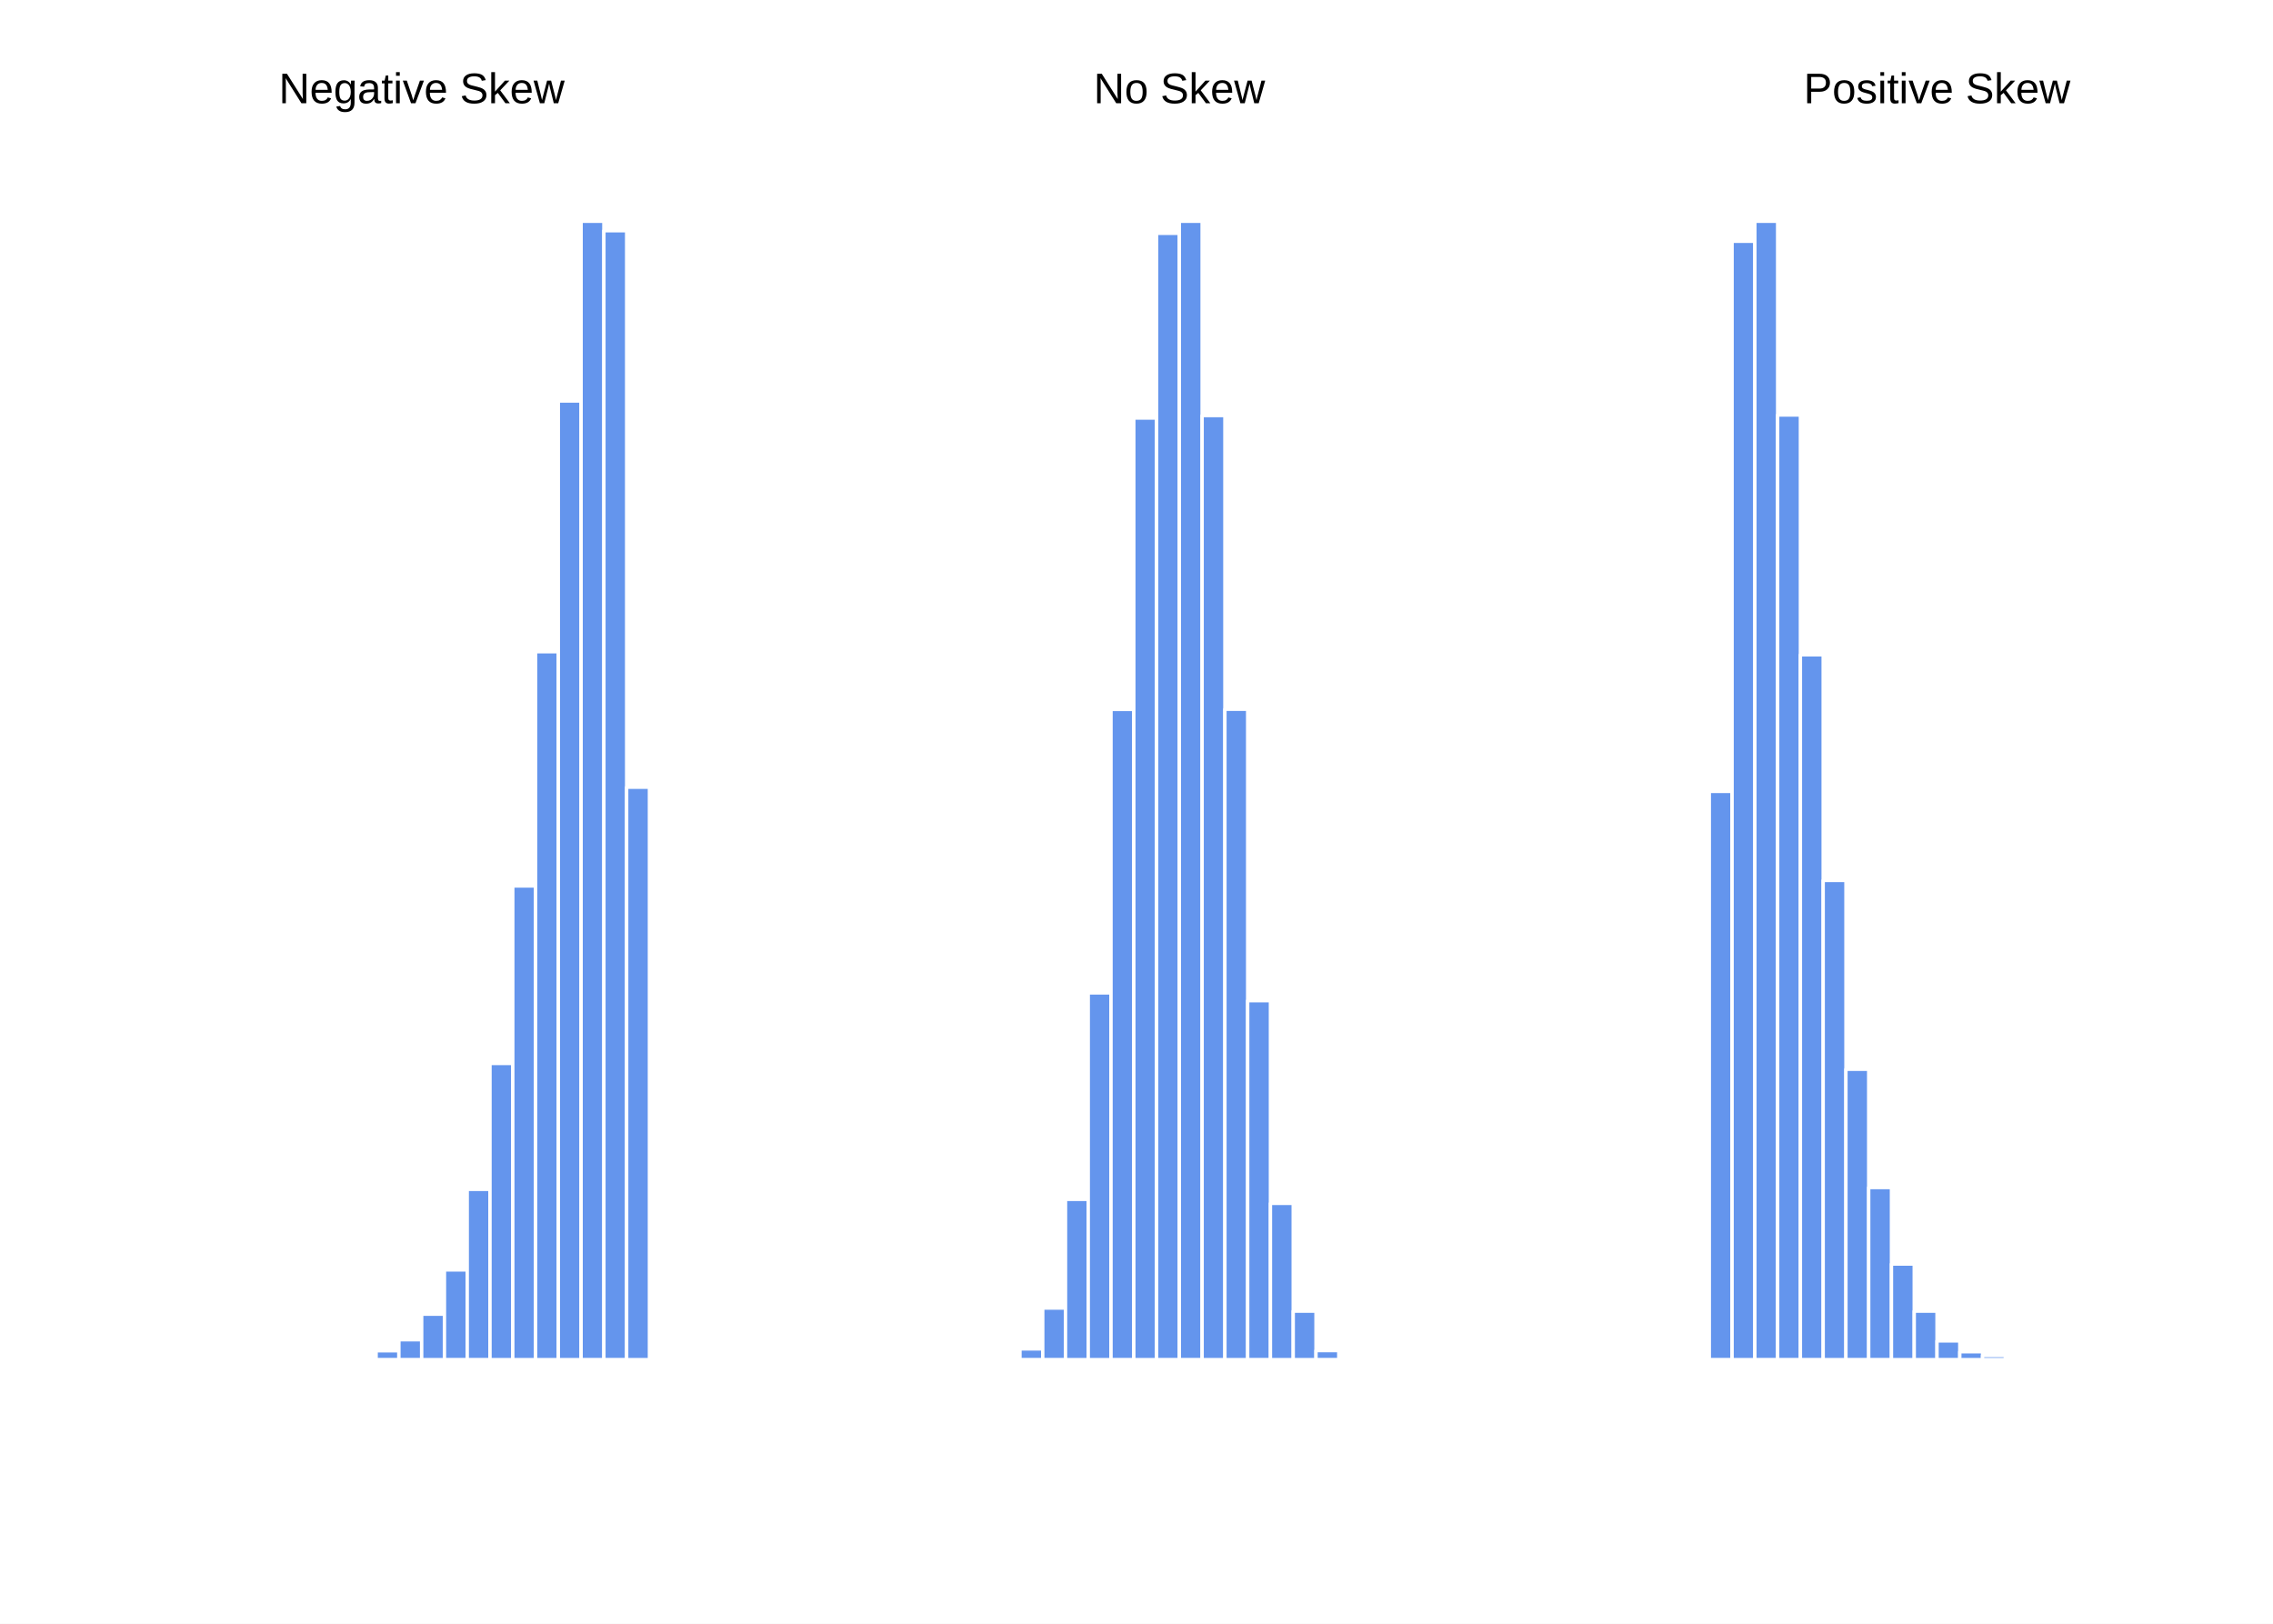
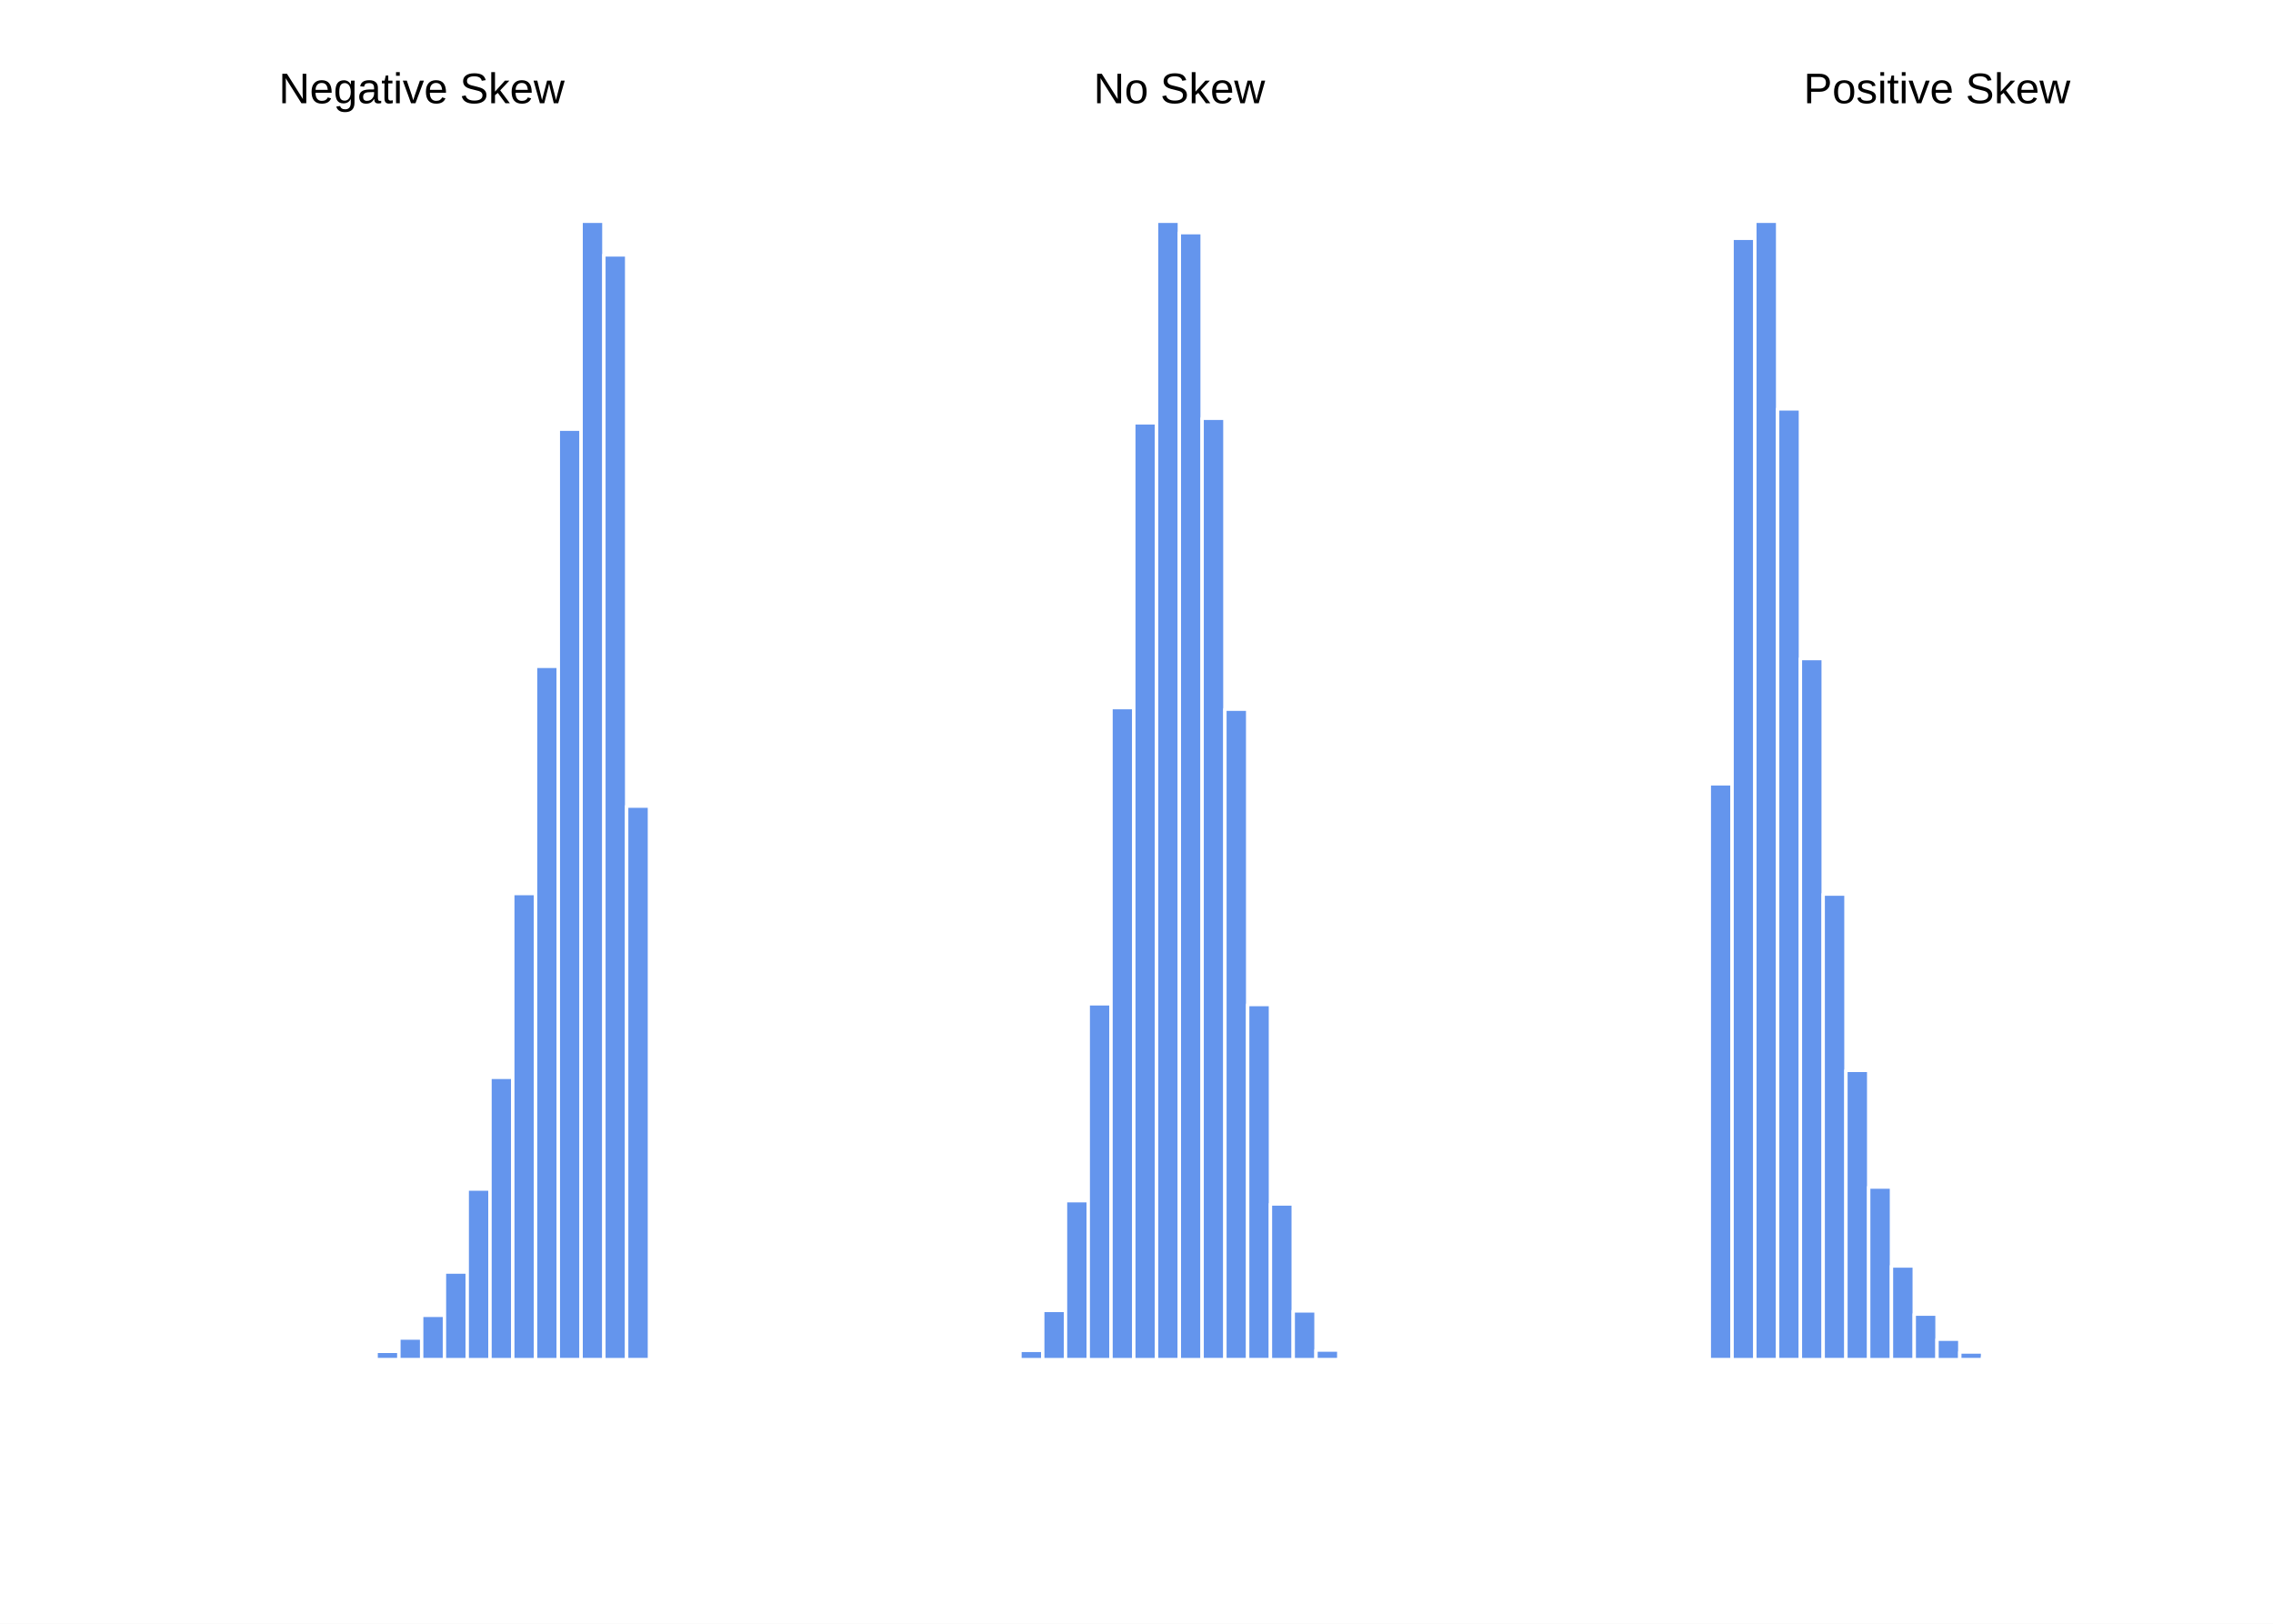
<svg xmlns="http://www.w3.org/2000/svg" class="svglite" width="504.00pt" height="360.00pt" viewBox="0 0 504.00 360.00">
  <defs>
    <style type="text/css">
    .svglite line, .svglite polyline, .svglite polygon, .svglite path, .svglite rect, .svglite circle {
      fill: none;
      stroke: #000000;
      stroke-linecap: round;
      stroke-linejoin: round;
      stroke-miterlimit: 10.00;
    }
    .svglite text {
      white-space: pre;
    }
  </style>
  </defs>
  <rect width="100%" height="100%" style="stroke: none; fill: #FFFFFF;" />
  <defs>
    <clipPath id="cpMC4wMHw1MDQuMDB8MC4wMHwzNjAuMDA=">
      <rect x="0.00" y="0.00" width="504.00" height="360.00" />
    </clipPath>
  </defs>
  <g clip-path="url(#cpMC4wMHw1MDQuMDB8MC4wMHwzNjAuMDA=)">
</g>
  <defs>
    <clipPath id="cpMzguOTd8MTQ4LjA0fDM4Ljk3fDMxMS41Mw==">
      <rect x="38.97" y="38.97" width="109.08" height="272.56" />
    </clipPath>
  </defs>
  <g clip-path="url(#cpMzguOTd8MTQ4LjA0fDM4Ljk3fDMxMS41Mw==)">
</g>
  <defs>
    <clipPath id="cpMC4wMHwxNjguMDB8MC4wMHwzNjAuMDA=">
      <rect x="0.00" y="0.00" width="168.00" height="360.00" />
    </clipPath>
  </defs>
  <g clip-path="url(#cpMC4wMHwxNjguMDB8MC4wMHwzNjAuMDA=)">
    <text x="93.50" y="22.89" text-anchor="middle" style="font-size: 9.50px; font-family: &quot;Arial&quot;;" textLength="63.38px" lengthAdjust="spacingAndGlyphs">Negative Skew</text>
  </g>
  <g clip-path="url(#cpMzguOTd8MTQ4LjA0fDM4Ljk3fDMxMS41Mw==)">
    <rect x="43.01" y="301.43" width="5.05" height="0.00" style="stroke-width: 0.75; stroke: #FFFFFF; fill: #6495ED;" />
    <rect x="48.06" y="301.43" width="5.05" height="0.00" style="stroke-width: 0.75; stroke: #FFFFFF; fill: #6495ED;" />
    <rect x="53.11" y="301.43" width="5.05" height="0.00" style="stroke-width: 0.75; stroke: #FFFFFF; fill: #6495ED;" />
    <rect x="58.16" y="301.43" width="5.05" height="0.00" style="stroke-width: 0.75; stroke: #FFFFFF; fill: #6495ED;" />
    <rect x="63.21" y="301.43" width="5.05" height="0.00" style="stroke-width: 0.75; stroke: #FFFFFF; fill: #6495ED;" />
-     <rect x="68.26" y="301.38" width="5.05" height="0.050" style="stroke-width: 0.75; stroke: #FFFFFF; fill: #6495ED;" />
-     <rect x="73.30" y="301.27" width="5.05" height="0.16" style="stroke-width: 0.75; stroke: #FFFFFF; fill: #6495ED;" />
-     <rect x="78.35" y="300.87" width="5.05" height="0.56" style="stroke-width: 0.75; stroke: #FFFFFF; fill: #6495ED;" />
-     <rect x="83.40" y="299.49" width="5.05" height="1.94" style="stroke-width: 0.75; stroke: #FFFFFF; fill: #6495ED;" />
-     <rect x="88.45" y="297.04" width="5.05" height="4.39" style="stroke-width: 0.75; stroke: #FFFFFF; fill: #6495ED;" />
-     <rect x="93.50" y="291.37" width="5.05" height="10.07" style="stroke-width: 0.75; stroke: #FFFFFF; fill: #6495ED;" />
-     <rect x="98.55" y="281.56" width="5.05" height="19.87" style="stroke-width: 0.75; stroke: #FFFFFF; fill: #6495ED;" />
-     <rect x="103.60" y="263.70" width="5.05" height="37.73" style="stroke-width: 0.75; stroke: #FFFFFF; fill: #6495ED;" />
-     <rect x="108.65" y="235.78" width="5.05" height="65.66" style="stroke-width: 0.75; stroke: #FFFFFF; fill: #6495ED;" />
-     <rect x="113.70" y="196.43" width="5.05" height="105.01" style="stroke-width: 0.75; stroke: #FFFFFF; fill: #6495ED;" />
-     <rect x="118.75" y="144.50" width="5.05" height="156.94" style="stroke-width: 0.75; stroke: #FFFFFF; fill: #6495ED;" />
-     <rect x="123.80" y="88.91" width="5.05" height="212.53" style="stroke-width: 0.75; stroke: #FFFFFF; fill: #6495ED;" />
+     <rect x="68.26" y="301.41" width="5.05" height="0.024" style="stroke-width: 0.75; stroke: #FFFFFF; fill: #6495ED;" />
+     <rect x="73.30" y="301.20" width="5.05" height="0.23" style="stroke-width: 0.75; stroke: #FFFFFF; fill: #6495ED;" />
+     <rect x="78.35" y="300.91" width="5.05" height="0.52" style="stroke-width: 0.75; stroke: #FFFFFF; fill: #6495ED;" />
+     <rect x="83.40" y="299.60" width="5.05" height="1.83" style="stroke-width: 0.75; stroke: #FFFFFF; fill: #6495ED;" />
+     <rect x="88.45" y="296.66" width="5.05" height="4.77" style="stroke-width: 0.75; stroke: #FFFFFF; fill: #6495ED;" />
+     <rect x="93.50" y="291.62" width="5.05" height="9.81" style="stroke-width: 0.75; stroke: #FFFFFF; fill: #6495ED;" />
+     <rect x="98.55" y="282.02" width="5.05" height="19.42" style="stroke-width: 0.75; stroke: #FFFFFF; fill: #6495ED;" />
+     <rect x="103.60" y="263.62" width="5.05" height="37.82" style="stroke-width: 0.75; stroke: #FFFFFF; fill: #6495ED;" />
+     <rect x="108.65" y="238.86" width="5.05" height="62.58" style="stroke-width: 0.75; stroke: #FFFFFF; fill: #6495ED;" />
+     <rect x="113.70" y="198.10" width="5.05" height="103.34" style="stroke-width: 0.75; stroke: #FFFFFF; fill: #6495ED;" />
+     <rect x="118.75" y="147.74" width="5.05" height="153.70" style="stroke-width: 0.75; stroke: #FFFFFF; fill: #6495ED;" />
+     <rect x="123.80" y="95.16" width="5.05" height="206.27" style="stroke-width: 0.75; stroke: #FFFFFF; fill: #6495ED;" />
    <rect x="128.85" y="49.06" width="5.05" height="252.37" style="stroke-width: 0.75; stroke: #FFFFFF; fill: #6495ED;" />
-     <rect x="133.90" y="51.16" width="5.05" height="250.27" style="stroke-width: 0.75; stroke: #FFFFFF; fill: #6495ED;" />
-     <rect x="138.95" y="174.54" width="5.05" height="126.90" style="stroke-width: 0.75; stroke: #FFFFFF; fill: #6495ED;" />
+     <rect x="133.90" y="56.51" width="5.05" height="244.93" style="stroke-width: 0.75; stroke: #FFFFFF; fill: #6495ED;" />
+     <rect x="138.95" y="178.73" width="5.05" height="122.70" style="stroke-width: 0.75; stroke: #FFFFFF; fill: #6495ED;" />
  </g>
  <defs>
    <clipPath id="cpMjA2Ljk3fDMxNi4wNHwzOC45N3wzMTEuNTM=">
      <rect x="206.97" y="38.97" width="109.08" height="272.56" />
    </clipPath>
  </defs>
  <g clip-path="url(#cpMjA2Ljk3fDMxNi4wNHwzOC45N3wzMTEuNTM=)">
</g>
  <defs>
    <clipPath id="cpMTY4LjAwfDMzNi4wMHwwLjAwfDM2MC4wMA==">
      <rect x="168.00" y="0.00" width="168.00" height="360.00" />
    </clipPath>
  </defs>
  <g clip-path="url(#cpMTY4LjAwfDMzNi4wMHwwLjAwfDM2MC4wMA==)">
    <text x="261.50" y="22.89" text-anchor="middle" style="font-size: 9.50px; font-family: &quot;Arial&quot;;" textLength="38.02px" lengthAdjust="spacingAndGlyphs">No Skew</text>
  </g>
  <g clip-path="url(#cpMjA2Ljk3fDMxNi4wNHwzOC45N3wzMTEuNTM=)">
    <rect x="211.01" y="301.43" width="5.05" height="0.00" style="stroke-width: 0.75; stroke: #FFFFFF; fill: #6495ED;" />
-     <rect x="216.06" y="301.42" width="5.05" height="0.015" style="stroke-width: 0.75; stroke: #FFFFFF; fill: #6495ED;" />
-     <rect x="221.11" y="301.24" width="5.05" height="0.19" style="stroke-width: 0.75; stroke: #FFFFFF; fill: #6495ED;" />
-     <rect x="226.16" y="299.07" width="5.05" height="2.36" style="stroke-width: 0.75; stroke: #FFFFFF; fill: #6495ED;" />
-     <rect x="231.21" y="290.01" width="5.05" height="11.42" style="stroke-width: 0.75; stroke: #FFFFFF; fill: #6495ED;" />
-     <rect x="236.26" y="265.91" width="5.05" height="35.53" style="stroke-width: 0.75; stroke: #FFFFFF; fill: #6495ED;" />
-     <rect x="241.30" y="220.13" width="5.05" height="81.31" style="stroke-width: 0.75; stroke: #FFFFFF; fill: #6495ED;" />
-     <rect x="246.35" y="157.29" width="5.05" height="144.14" style="stroke-width: 0.75; stroke: #FFFFFF; fill: #6495ED;" />
-     <rect x="251.40" y="92.69" width="5.05" height="208.75" style="stroke-width: 0.75; stroke: #FFFFFF; fill: #6495ED;" />
-     <rect x="256.45" y="51.73" width="5.05" height="249.70" style="stroke-width: 0.75; stroke: #FFFFFF; fill: #6495ED;" />
-     <rect x="261.50" y="49.06" width="5.05" height="252.37" style="stroke-width: 0.75; stroke: #FFFFFF; fill: #6495ED;" />
-     <rect x="266.55" y="92.13" width="5.05" height="209.31" style="stroke-width: 0.75; stroke: #FFFFFF; fill: #6495ED;" />
-     <rect x="271.60" y="157.25" width="5.05" height="144.19" style="stroke-width: 0.75; stroke: #FFFFFF; fill: #6495ED;" />
-     <rect x="276.65" y="221.87" width="5.05" height="79.56" style="stroke-width: 0.75; stroke: #FFFFFF; fill: #6495ED;" />
-     <rect x="281.70" y="266.80" width="5.05" height="34.64" style="stroke-width: 0.75; stroke: #FFFFFF; fill: #6495ED;" />
-     <rect x="286.75" y="290.69" width="5.05" height="10.75" style="stroke-width: 0.75; stroke: #FFFFFF; fill: #6495ED;" />
-     <rect x="291.80" y="299.44" width="5.05" height="1.99" style="stroke-width: 0.75; stroke: #FFFFFF; fill: #6495ED;" />
-     <rect x="296.85" y="301.32" width="5.05" height="0.12" style="stroke-width: 0.75; stroke: #FFFFFF; fill: #6495ED;" />
-     <rect x="301.90" y="301.43" width="5.05" height="0.00" style="stroke-width: 0.75; stroke: #FFFFFF; fill: #6495ED;" />
+     <rect x="216.06" y="301.43" width="5.05" height="0.00" style="stroke-width: 0.75; stroke: #FFFFFF; fill: #6495ED;" />
+     <rect x="221.11" y="301.29" width="5.05" height="0.15" style="stroke-width: 0.75; stroke: #FFFFFF; fill: #6495ED;" />
+     <rect x="226.16" y="299.39" width="5.05" height="2.05" style="stroke-width: 0.75; stroke: #FFFFFF; fill: #6495ED;" />
+     <rect x="231.21" y="290.54" width="5.05" height="10.90" style="stroke-width: 0.75; stroke: #FFFFFF; fill: #6495ED;" />
+     <rect x="236.26" y="266.21" width="5.05" height="35.22" style="stroke-width: 0.75; stroke: #FFFFFF; fill: #6495ED;" />
+     <rect x="241.30" y="222.55" width="5.05" height="78.89" style="stroke-width: 0.75; stroke: #FFFFFF; fill: #6495ED;" />
+     <rect x="246.35" y="156.88" width="5.05" height="144.56" style="stroke-width: 0.75; stroke: #FFFFFF; fill: #6495ED;" />
+     <rect x="251.40" y="93.74" width="5.05" height="207.70" style="stroke-width: 0.75; stroke: #FFFFFF; fill: #6495ED;" />
+     <rect x="256.45" y="49.06" width="5.05" height="252.37" style="stroke-width: 0.75; stroke: #FFFFFF; fill: #6495ED;" />
+     <rect x="261.50" y="51.59" width="5.05" height="249.85" style="stroke-width: 0.75; stroke: #FFFFFF; fill: #6495ED;" />
+     <rect x="266.55" y="92.74" width="5.05" height="208.69" style="stroke-width: 0.75; stroke: #FFFFFF; fill: #6495ED;" />
+     <rect x="271.60" y="157.24" width="5.05" height="144.19" style="stroke-width: 0.75; stroke: #FFFFFF; fill: #6495ED;" />
+     <rect x="276.65" y="222.72" width="5.05" height="78.71" style="stroke-width: 0.75; stroke: #FFFFFF; fill: #6495ED;" />
+     <rect x="281.70" y="266.93" width="5.05" height="34.51" style="stroke-width: 0.75; stroke: #FFFFFF; fill: #6495ED;" />
+     <rect x="286.75" y="290.64" width="5.05" height="10.80" style="stroke-width: 0.75; stroke: #FFFFFF; fill: #6495ED;" />
+     <rect x="291.80" y="299.33" width="5.05" height="2.10" style="stroke-width: 0.75; stroke: #FFFFFF; fill: #6495ED;" />
+     <rect x="296.85" y="301.22" width="5.05" height="0.22" style="stroke-width: 0.75; stroke: #FFFFFF; fill: #6495ED;" />
+     <rect x="301.90" y="301.42" width="5.05" height="0.015" style="stroke-width: 0.75; stroke: #FFFFFF; fill: #6495ED;" />
    <rect x="306.95" y="301.43" width="5.05" height="0.00" style="stroke-width: 0.75; stroke: #FFFFFF; fill: #6495ED;" />
  </g>
  <defs>
    <clipPath id="cpMzc0Ljk3fDQ4NC4wNHwzOC45N3wzMTEuNTM=">
      <rect x="374.97" y="38.97" width="109.08" height="272.56" />
    </clipPath>
  </defs>
  <g clip-path="url(#cpMzc0Ljk3fDQ4NC4wNHwzOC45N3wzMTEuNTM=)">
</g>
  <defs>
    <clipPath id="cpMzM2LjAwfDUwNC4wMHwwLjAwfDM2MC4wMA==">
      <rect x="336.00" y="0.00" width="168.00" height="360.00" />
    </clipPath>
  </defs>
  <g clip-path="url(#cpMzM2LjAwfDUwNC4wMHwwLjAwfDM2MC4wMA==)">
    <text x="429.50" y="22.89" text-anchor="middle" style="font-size: 9.50px; font-family: &quot;Arial&quot;;" textLength="59.15px" lengthAdjust="spacingAndGlyphs">Positive Skew</text>
  </g>
  <g clip-path="url(#cpMzc0Ljk3fDQ4NC4wNHwzOC45N3wzMTEuNTM=)">
-     <rect x="379.01" y="175.46" width="5.05" height="125.97" style="stroke-width: 0.75; stroke: #FFFFFF; fill: #6495ED;" />
-     <rect x="384.06" y="53.49" width="5.05" height="247.95" style="stroke-width: 0.75; stroke: #FFFFFF; fill: #6495ED;" />
+     <rect x="379.01" y="173.78" width="5.05" height="127.65" style="stroke-width: 0.75; stroke: #FFFFFF; fill: #6495ED;" />
+     <rect x="384.06" y="52.84" width="5.05" height="248.60" style="stroke-width: 0.75; stroke: #FFFFFF; fill: #6495ED;" />
    <rect x="389.11" y="49.06" width="5.05" height="252.37" style="stroke-width: 0.75; stroke: #FFFFFF; fill: #6495ED;" />
-     <rect x="394.16" y="92.01" width="5.05" height="209.42" style="stroke-width: 0.75; stroke: #FFFFFF; fill: #6495ED;" />
-     <rect x="399.21" y="145.18" width="5.05" height="156.25" style="stroke-width: 0.75; stroke: #FFFFFF; fill: #6495ED;" />
-     <rect x="404.26" y="195.20" width="5.05" height="106.24" style="stroke-width: 0.75; stroke: #FFFFFF; fill: #6495ED;" />
-     <rect x="409.30" y="237.07" width="5.05" height="64.36" style="stroke-width: 0.75; stroke: #FFFFFF; fill: #6495ED;" />
-     <rect x="414.35" y="263.29" width="5.05" height="38.14" style="stroke-width: 0.75; stroke: #FFFFFF; fill: #6495ED;" />
-     <rect x="419.40" y="280.25" width="5.05" height="21.19" style="stroke-width: 0.75; stroke: #FFFFFF; fill: #6495ED;" />
-     <rect x="424.45" y="290.70" width="5.05" height="10.74" style="stroke-width: 0.75; stroke: #FFFFFF; fill: #6495ED;" />
-     <rect x="429.50" y="297.29" width="5.05" height="4.14" style="stroke-width: 0.75; stroke: #FFFFFF; fill: #6495ED;" />
-     <rect x="434.55" y="299.70" width="5.05" height="1.74" style="stroke-width: 0.75; stroke: #FFFFFF; fill: #6495ED;" />
-     <rect x="439.60" y="300.54" width="5.05" height="0.89" style="stroke-width: 0.75; stroke: #FFFFFF; fill: #6495ED;" />
-     <rect x="444.65" y="301.26" width="5.05" height="0.17" style="stroke-width: 0.75; stroke: #FFFFFF; fill: #6495ED;" />
-     <rect x="449.70" y="301.41" width="5.05" height="0.025" style="stroke-width: 0.75; stroke: #FFFFFF; fill: #6495ED;" />
-     <rect x="454.75" y="301.41" width="5.05" height="0.025" style="stroke-width: 0.75; stroke: #FFFFFF; fill: #6495ED;" />
+     <rect x="394.16" y="90.66" width="5.05" height="210.77" style="stroke-width: 0.75; stroke: #FFFFFF; fill: #6495ED;" />
+     <rect x="399.21" y="146.01" width="5.05" height="155.43" style="stroke-width: 0.75; stroke: #FFFFFF; fill: #6495ED;" />
+     <rect x="404.26" y="198.23" width="5.05" height="103.20" style="stroke-width: 0.75; stroke: #FFFFFF; fill: #6495ED;" />
+     <rect x="409.30" y="237.31" width="5.05" height="64.12" style="stroke-width: 0.75; stroke: #FFFFFF; fill: #6495ED;" />
+     <rect x="414.35" y="263.18" width="5.05" height="38.26" style="stroke-width: 0.75; stroke: #FFFFFF; fill: #6495ED;" />
+     <rect x="419.40" y="280.68" width="5.05" height="20.75" style="stroke-width: 0.75; stroke: #FFFFFF; fill: #6495ED;" />
+     <rect x="424.45" y="291.36" width="5.05" height="10.08" style="stroke-width: 0.75; stroke: #FFFFFF; fill: #6495ED;" />
+     <rect x="429.50" y="296.92" width="5.05" height="4.52" style="stroke-width: 0.75; stroke: #FFFFFF; fill: #6495ED;" />
+     <rect x="434.55" y="299.75" width="5.05" height="1.68" style="stroke-width: 0.75; stroke: #FFFFFF; fill: #6495ED;" />
+     <rect x="439.60" y="300.85" width="5.05" height="0.58" style="stroke-width: 0.75; stroke: #FFFFFF; fill: #6495ED;" />
+     <rect x="444.65" y="301.31" width="5.05" height="0.12" style="stroke-width: 0.75; stroke: #FFFFFF; fill: #6495ED;" />
+     <rect x="449.70" y="301.42" width="5.05" height="0.012" style="stroke-width: 0.75; stroke: #FFFFFF; fill: #6495ED;" />
+     <rect x="454.75" y="301.43" width="5.05" height="0.00" style="stroke-width: 0.75; stroke: #FFFFFF; fill: #6495ED;" />
    <rect x="459.80" y="301.43" width="5.05" height="0.00" style="stroke-width: 0.75; stroke: #FFFFFF; fill: #6495ED;" />
    <rect x="464.85" y="301.43" width="5.05" height="0.00" style="stroke-width: 0.75; stroke: #FFFFFF; fill: #6495ED;" />
    <rect x="469.90" y="301.43" width="5.05" height="0.00" style="stroke-width: 0.75; stroke: #FFFFFF; fill: #6495ED;" />
    <rect x="474.95" y="301.43" width="5.05" height="0.00" style="stroke-width: 0.75; stroke: #FFFFFF; fill: #6495ED;" />
  </g>
</svg>
